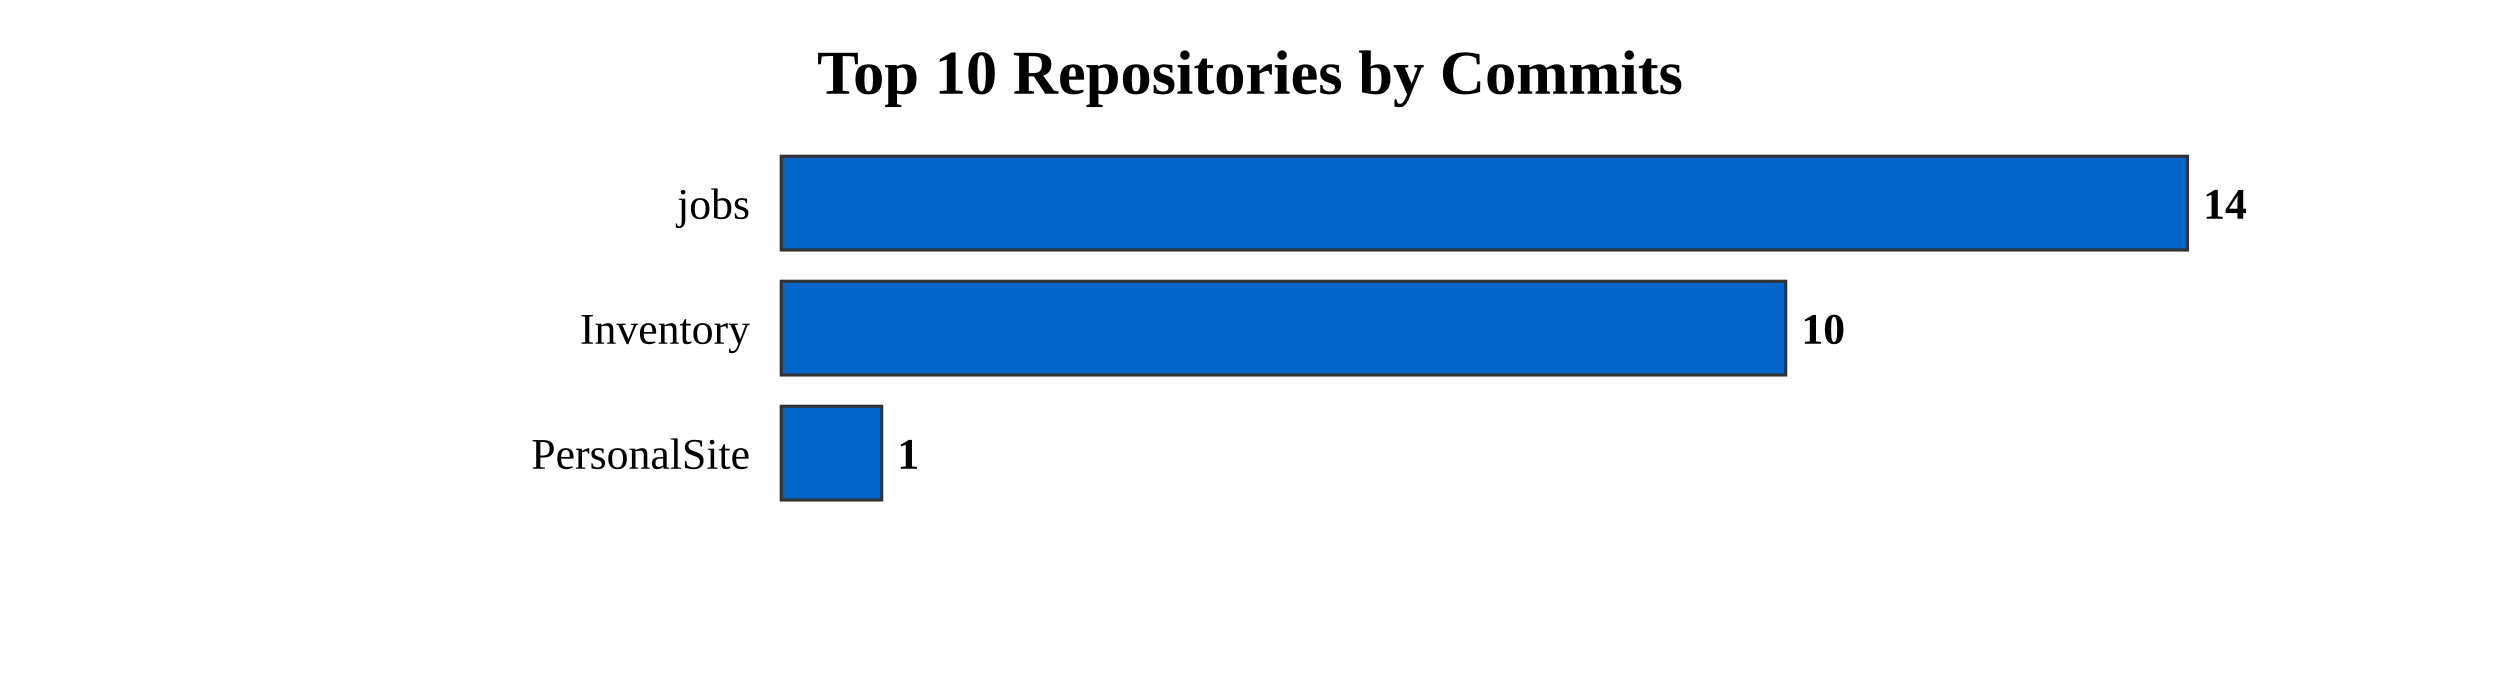
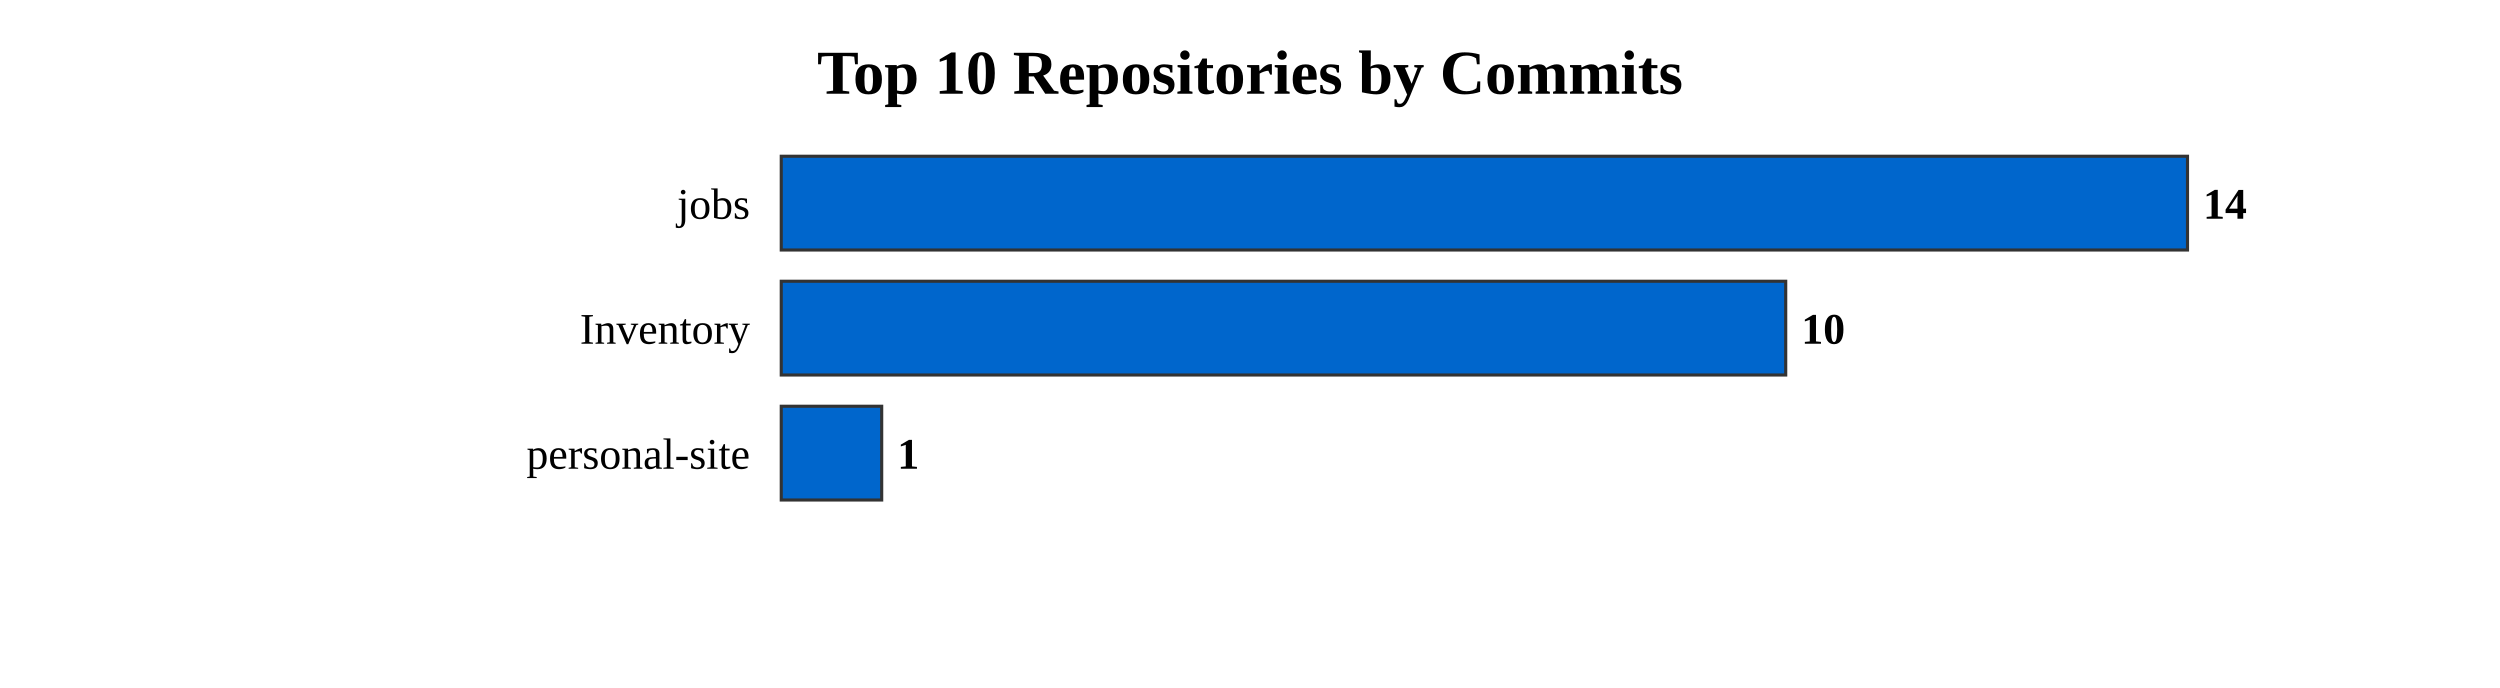
<svg xmlns="http://www.w3.org/2000/svg" width="800" height="220">
  <text x="400.0" y="30" text-anchor="middle" font-size="20" font-weight="bold">Top 10 Repositories by Commits</text>
  <rect x="250" y="50" width="450.0" height="30" fill="#0066cc" stroke="#333" stroke-width="1" />
  <text x="240" y="70.0" text-anchor="end" font-size="14">jobs</text>
  <text x="705.0" y="70.0" font-size="14" font-weight="bold">14</text>
  <rect x="250" y="90" width="321.429" height="30" fill="#0066cc" stroke="#333" stroke-width="1" />
  <text x="240" y="110.0" text-anchor="end" font-size="14">Inventory</text>
  <text x="576.429" y="110.0" font-size="14" font-weight="bold">10</text>
  <rect x="250" y="130" width="32.143" height="30" fill="#0066cc" stroke="#333" stroke-width="1" />
-   <text x="240" y="150.0" text-anchor="end" font-size="14">PersonalSite</text>
+   <text x="240" y="150.0" text-anchor="end" font-size="14">personal-site</text>
  <text x="287.143" y="150.0" font-size="14" font-weight="bold">1</text>
</svg>
